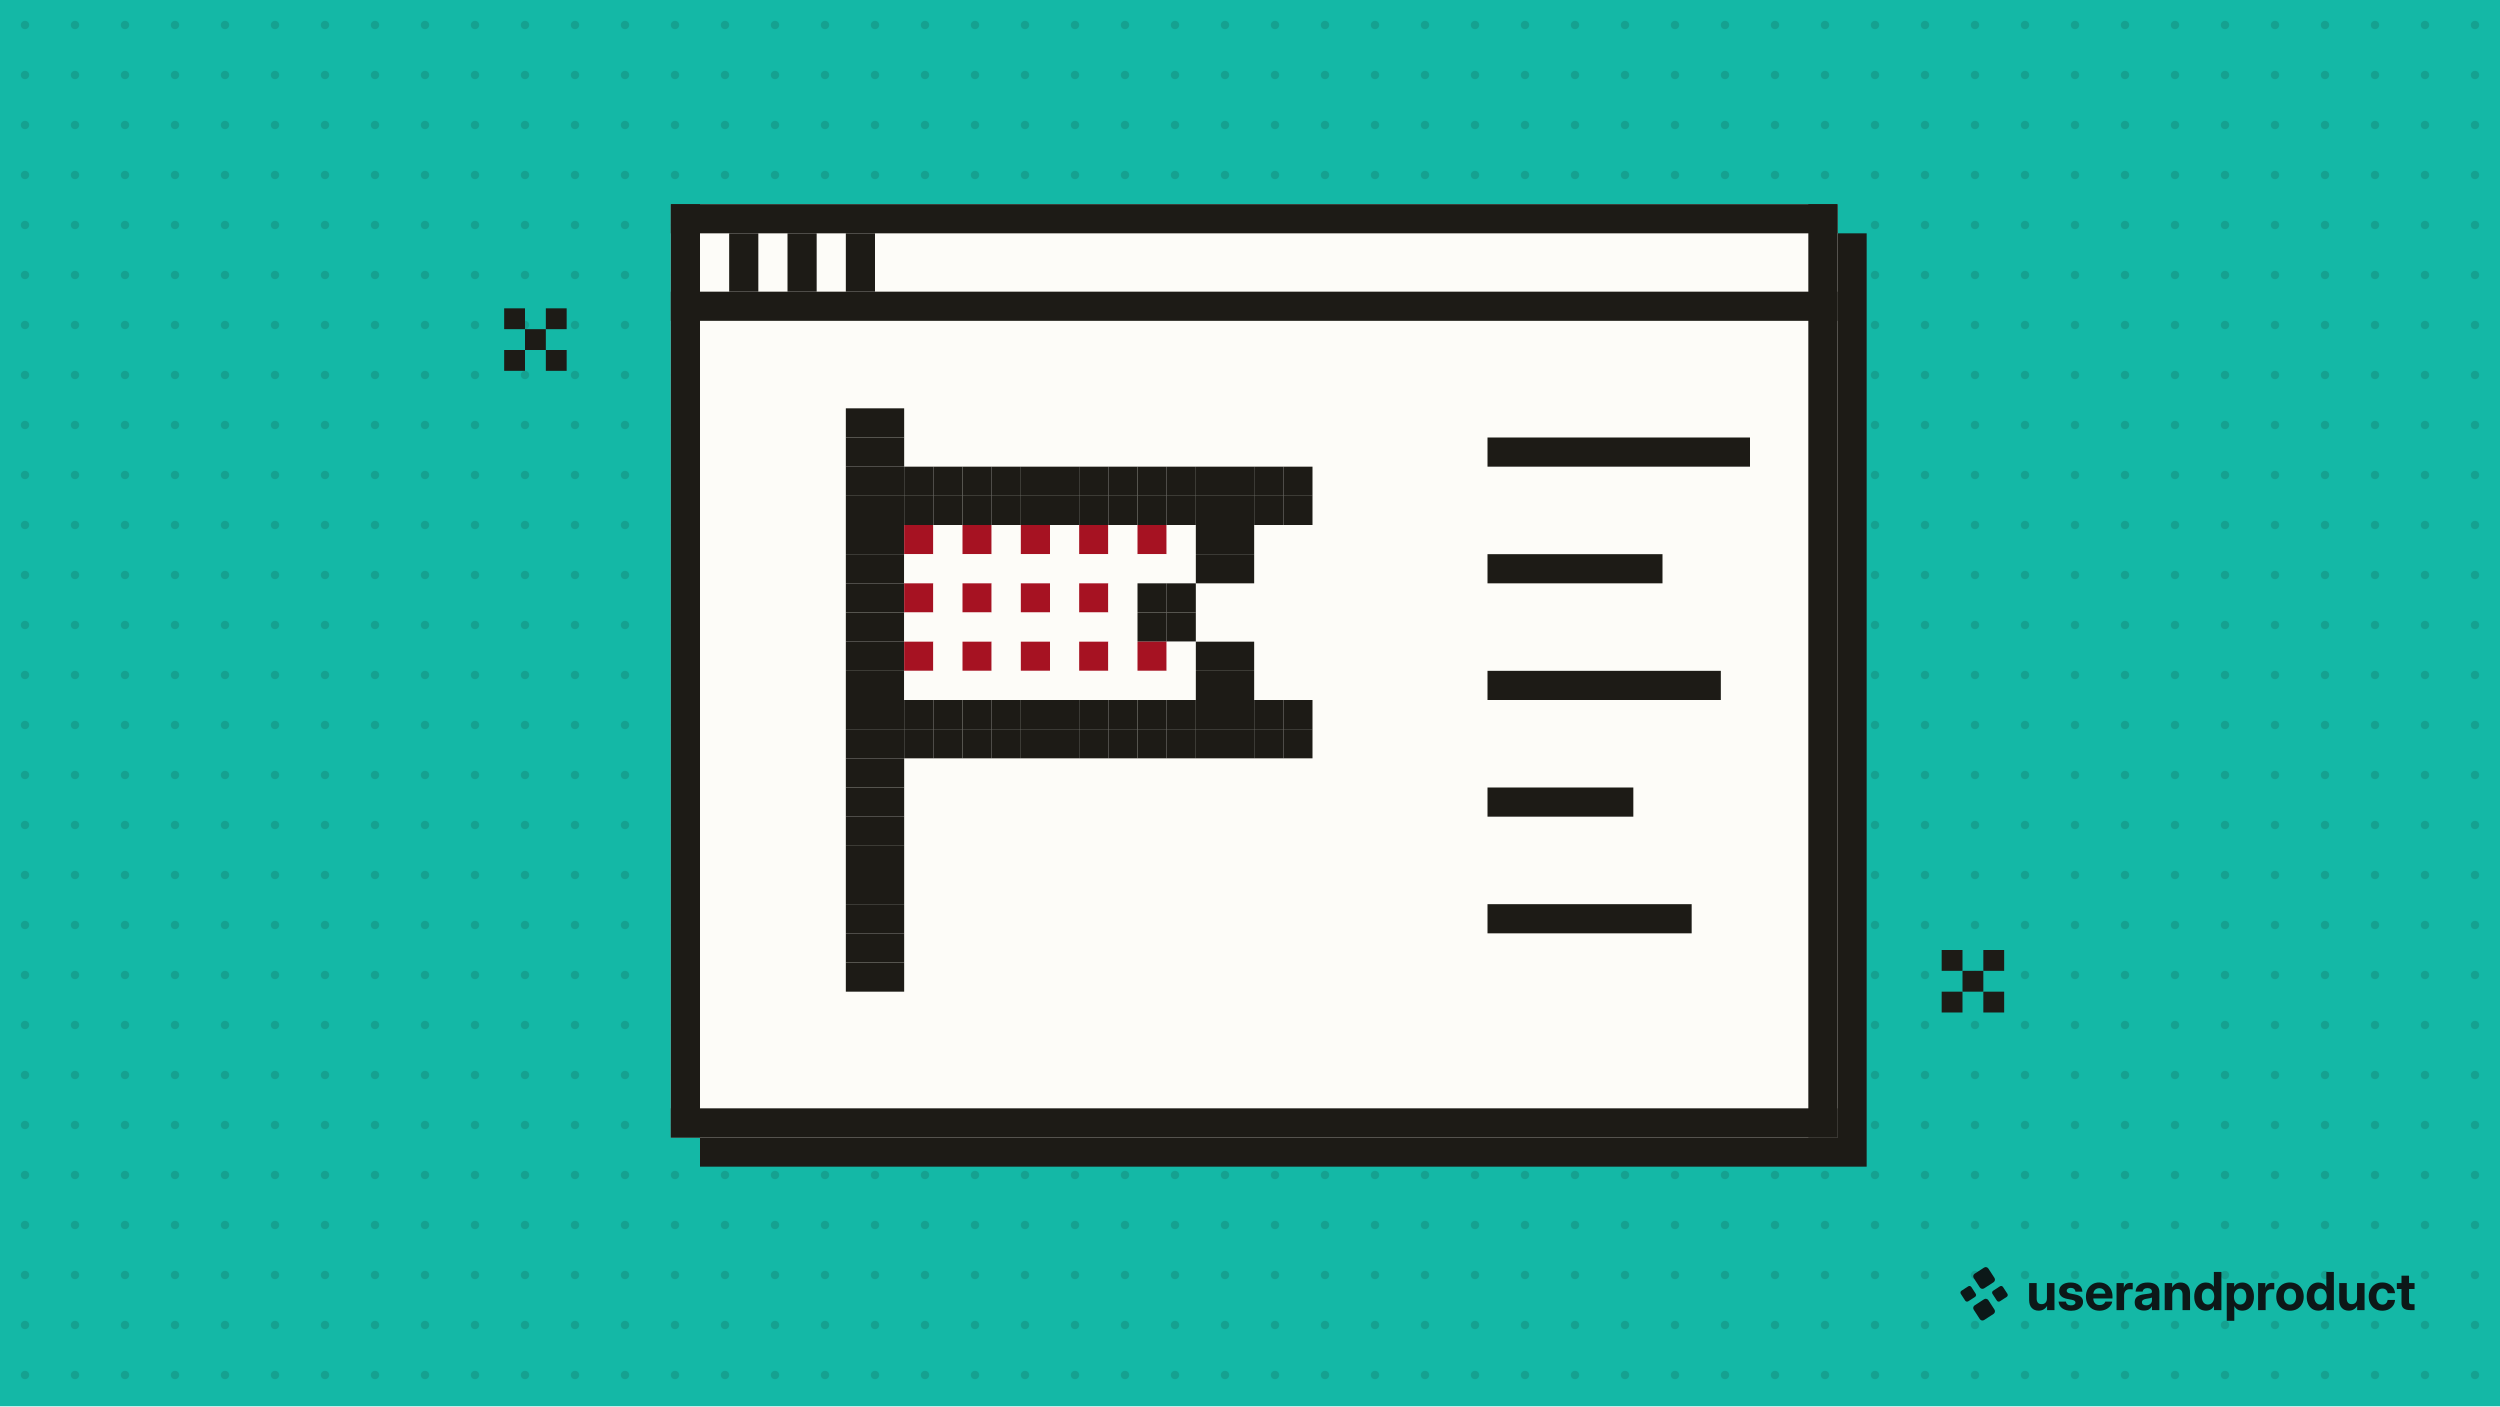
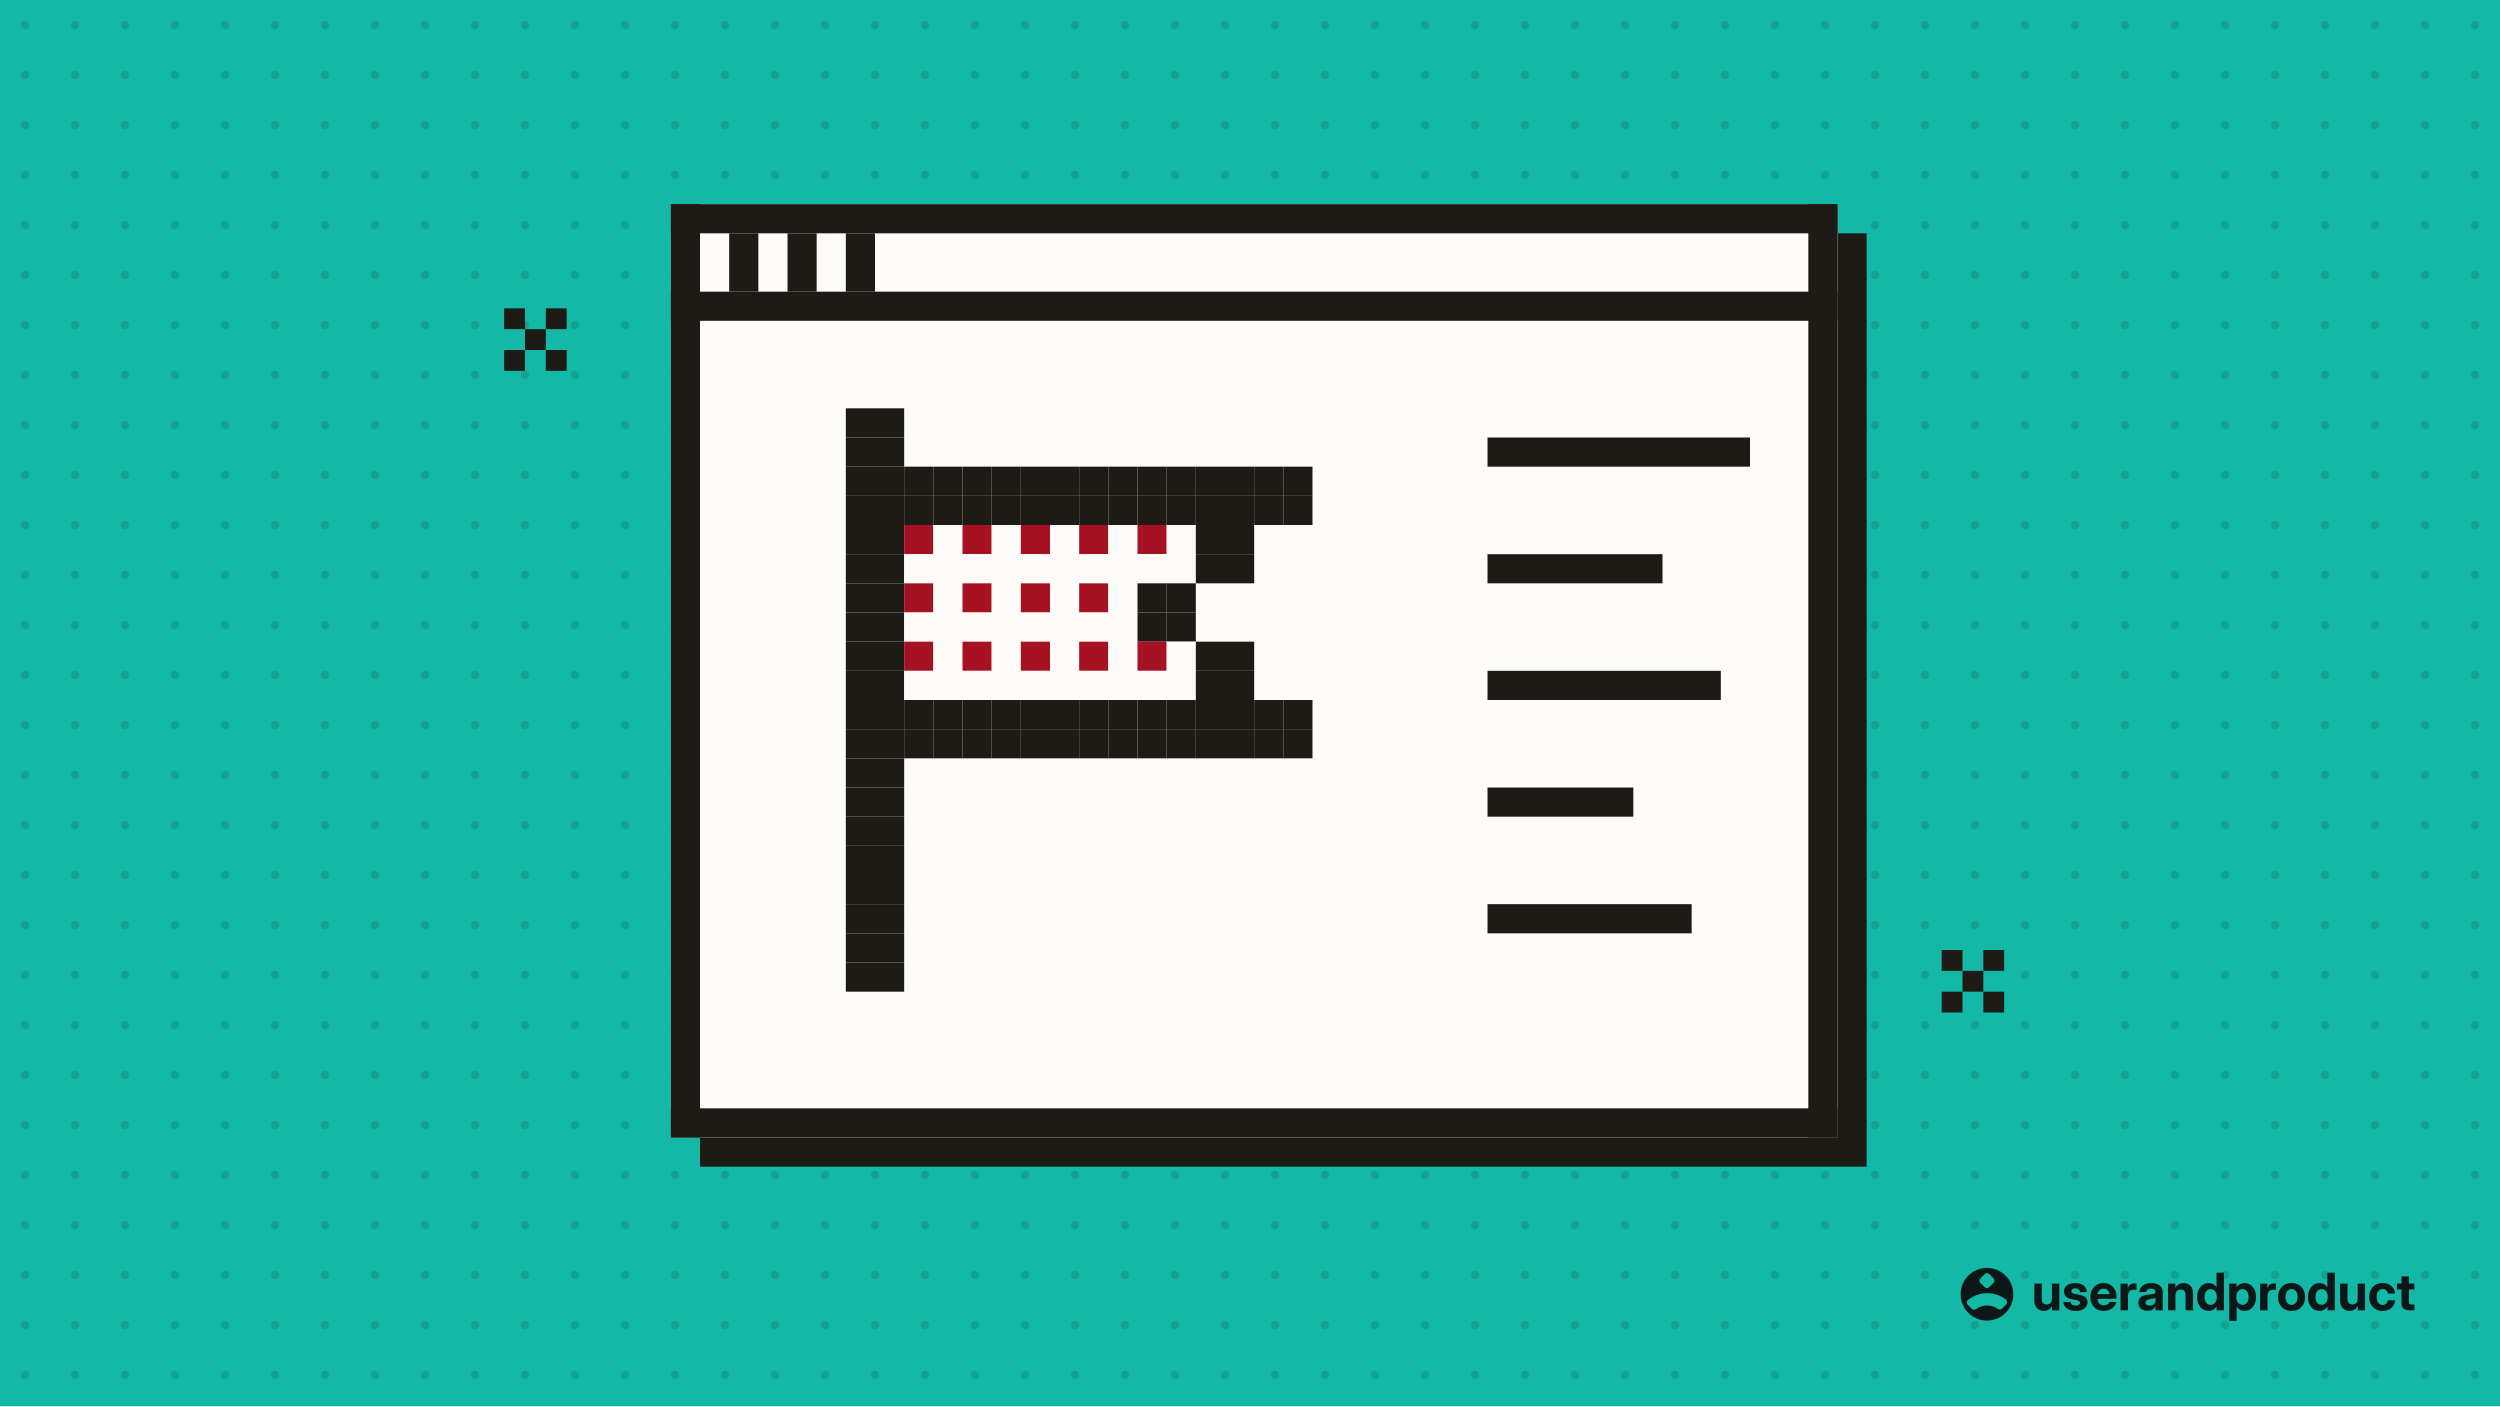
<svg xmlns="http://www.w3.org/2000/svg" viewBox="0 0 1200 675" width="1200" height="675">
  <defs>
    <pattern id="dg" width="24" height="24" patternUnits="userSpaceOnUse">
      <circle cx="12.0" cy="12.0" r="2" fill="#1D1B16" fill-opacity="0.15" />
    </pattern>
  </defs>
  <rect width="1200" height="675" fill="#14B8A6" />
  <rect width="1200" height="675" fill="url(#dg)" />
  <rect x="336" y="112" width="560" height="448" fill="#1D1B16" />
  <rect x="322" y="98" width="560" height="448" fill="#FDFCF8" />
  <rect x="322" y="98" width="560" height="14" fill="#1D1B16" />
  <rect x="322" y="532" width="560" height="14" fill="#1D1B16" />
  <rect x="322" y="140" width="560" height="14" fill="#1D1B16" />
  <rect x="322" y="98" width="14" height="448" fill="#1D1B16" />
  <rect x="868" y="98" width="14" height="448" fill="#1D1B16" />
  <rect x="350" y="112" width="14" height="28" fill="#1D1B16" />
  <rect x="378" y="112" width="14" height="28" fill="#1D1B16" />
  <rect x="406" y="112" width="14" height="28" fill="#1D1B16" />
  <rect x="714" y="210" width="126" height="14" fill="#1D1B16" />
  <rect x="714" y="266" width="84" height="14" fill="#1D1B16" />
  <rect x="714" y="322" width="112" height="14" fill="#1D1B16" />
  <rect x="714" y="378" width="70" height="14" fill="#1D1B16" />
  <rect x="714" y="434" width="98" height="14" fill="#1D1B16" />
  <rect x="406" y="196" width="14" height="14" fill="#1D1B16" />
  <rect x="420" y="196" width="14" height="14" fill="#1D1B16" />
  <rect x="406" y="210" width="14" height="14" fill="#1D1B16" />
  <rect x="420" y="210" width="14" height="14" fill="#1D1B16" />
  <rect x="406" y="224" width="14" height="14" fill="#1D1B16" />
  <rect x="420" y="224" width="14" height="14" fill="#1D1B16" />
  <rect x="434" y="224" width="14" height="14" fill="#1D1B16" />
  <rect x="448" y="224" width="14" height="14" fill="#1D1B16" />
  <rect x="462" y="224" width="14" height="14" fill="#1D1B16" />
  <rect x="476" y="224" width="14" height="14" fill="#1D1B16" />
  <rect x="490" y="224" width="14" height="14" fill="#1D1B16" />
  <rect x="504" y="224" width="14" height="14" fill="#1D1B16" />
  <rect x="518" y="224" width="14" height="14" fill="#1D1B16" />
  <rect x="532" y="224" width="14" height="14" fill="#1D1B16" />
  <rect x="546" y="224" width="14" height="14" fill="#1D1B16" />
  <rect x="560" y="224" width="14" height="14" fill="#1D1B16" />
  <rect x="574" y="224" width="14" height="14" fill="#1D1B16" />
  <rect x="588" y="224" width="14" height="14" fill="#1D1B16" />
  <rect x="602" y="224" width="14" height="14" fill="#1D1B16" />
  <rect x="616" y="224" width="14" height="14" fill="#1D1B16" />
  <rect x="406" y="238" width="14" height="14" fill="#1D1B16" />
  <rect x="420" y="238" width="14" height="14" fill="#1D1B16" />
  <rect x="434" y="238" width="14" height="14" fill="#1D1B16" />
  <rect x="448" y="238" width="14" height="14" fill="#1D1B16" />
  <rect x="462" y="238" width="14" height="14" fill="#1D1B16" />
  <rect x="476" y="238" width="14" height="14" fill="#1D1B16" />
  <rect x="490" y="238" width="14" height="14" fill="#1D1B16" />
  <rect x="504" y="238" width="14" height="14" fill="#1D1B16" />
  <rect x="518" y="238" width="14" height="14" fill="#1D1B16" />
  <rect x="532" y="238" width="14" height="14" fill="#1D1B16" />
  <rect x="546" y="238" width="14" height="14" fill="#1D1B16" />
  <rect x="560" y="238" width="14" height="14" fill="#1D1B16" />
  <rect x="574" y="238" width="14" height="14" fill="#1D1B16" />
  <rect x="588" y="238" width="14" height="14" fill="#1D1B16" />
  <rect x="602" y="238" width="14" height="14" fill="#1D1B16" />
  <rect x="616" y="238" width="14" height="14" fill="#1D1B16" />
  <rect x="406" y="252" width="14" height="14" fill="#1D1B16" />
  <rect x="420" y="252" width="14" height="14" fill="#1D1B16" />
  <rect x="434" y="252" width="14" height="14" fill="#A61222" />
  <rect x="448" y="252" width="14" height="14" fill="#FDFCF8" />
  <rect x="462" y="252" width="14" height="14" fill="#A61222" />
  <rect x="476" y="252" width="14" height="14" fill="#FDFCF8" />
  <rect x="490" y="252" width="14" height="14" fill="#A61222" />
  <rect x="504" y="252" width="14" height="14" fill="#FDFCF8" />
  <rect x="518" y="252" width="14" height="14" fill="#A61222" />
  <rect x="532" y="252" width="14" height="14" fill="#FDFCF8" />
  <rect x="546" y="252" width="14" height="14" fill="#A61222" />
  <rect x="560" y="252" width="14" height="14" fill="#FDFCF8" />
  <rect x="574" y="252" width="14" height="14" fill="#1D1B16" />
  <rect x="588" y="252" width="14" height="14" fill="#1D1B16" />
  <rect x="406" y="266" width="14" height="14" fill="#1D1B16" />
  <rect x="420" y="266" width="14" height="14" fill="#1D1B16" />
  <rect x="434" y="266" width="14" height="14" fill="#FDFCF8" />
  <rect x="448" y="266" width="14" height="14" fill="#FDFCF8" />
  <rect x="462" y="266" width="14" height="14" fill="#FDFCF8" />
  <rect x="476" y="266" width="14" height="14" fill="#FDFCF8" />
  <rect x="490" y="266" width="14" height="14" fill="#FDFCF8" />
  <rect x="504" y="266" width="14" height="14" fill="#FDFCF8" />
  <rect x="518" y="266" width="14" height="14" fill="#FDFCF8" />
  <rect x="532" y="266" width="14" height="14" fill="#FDFCF8" />
  <rect x="546" y="266" width="14" height="14" fill="#FDFCF8" />
  <rect x="560" y="266" width="14" height="14" fill="#FDFCF8" />
  <rect x="574" y="266" width="14" height="14" fill="#1D1B16" />
  <rect x="588" y="266" width="14" height="14" fill="#1D1B16" />
  <rect x="406" y="280" width="14" height="14" fill="#1D1B16" />
  <rect x="420" y="280" width="14" height="14" fill="#1D1B16" />
  <rect x="434" y="280" width="14" height="14" fill="#A61222" />
  <rect x="448" y="280" width="14" height="14" fill="#FDFCF8" />
  <rect x="462" y="280" width="14" height="14" fill="#A61222" />
  <rect x="476" y="280" width="14" height="14" fill="#FDFCF8" />
  <rect x="490" y="280" width="14" height="14" fill="#A61222" />
  <rect x="504" y="280" width="14" height="14" fill="#FDFCF8" />
  <rect x="518" y="280" width="14" height="14" fill="#A61222" />
  <rect x="532" y="280" width="14" height="14" fill="#FDFCF8" />
  <rect x="546" y="280" width="14" height="14" fill="#1D1B16" />
  <rect x="560" y="280" width="14" height="14" fill="#1D1B16" />
  <rect x="406" y="294" width="14" height="14" fill="#1D1B16" />
  <rect x="420" y="294" width="14" height="14" fill="#1D1B16" />
  <rect x="434" y="294" width="14" height="14" fill="#FDFCF8" />
  <rect x="448" y="294" width="14" height="14" fill="#FDFCF8" />
  <rect x="462" y="294" width="14" height="14" fill="#FDFCF8" />
  <rect x="476" y="294" width="14" height="14" fill="#FDFCF8" />
  <rect x="490" y="294" width="14" height="14" fill="#FDFCF8" />
  <rect x="504" y="294" width="14" height="14" fill="#FDFCF8" />
  <rect x="518" y="294" width="14" height="14" fill="#FDFCF8" />
  <rect x="532" y="294" width="14" height="14" fill="#FDFCF8" />
  <rect x="546" y="294" width="14" height="14" fill="#1D1B16" />
  <rect x="560" y="294" width="14" height="14" fill="#1D1B16" />
  <rect x="406" y="308" width="14" height="14" fill="#1D1B16" />
  <rect x="420" y="308" width="14" height="14" fill="#1D1B16" />
  <rect x="434" y="308" width="14" height="14" fill="#A61222" />
  <rect x="448" y="308" width="14" height="14" fill="#FDFCF8" />
  <rect x="462" y="308" width="14" height="14" fill="#A61222" />
  <rect x="476" y="308" width="14" height="14" fill="#FDFCF8" />
  <rect x="490" y="308" width="14" height="14" fill="#A61222" />
  <rect x="504" y="308" width="14" height="14" fill="#FDFCF8" />
  <rect x="518" y="308" width="14" height="14" fill="#A61222" />
  <rect x="532" y="308" width="14" height="14" fill="#FDFCF8" />
  <rect x="546" y="308" width="14" height="14" fill="#A61222" />
  <rect x="560" y="308" width="14" height="14" fill="#FDFCF8" />
  <rect x="574" y="308" width="14" height="14" fill="#1D1B16" />
  <rect x="588" y="308" width="14" height="14" fill="#1D1B16" />
  <rect x="406" y="322" width="14" height="14" fill="#1D1B16" />
  <rect x="420" y="322" width="14" height="14" fill="#1D1B16" />
  <rect x="434" y="322" width="14" height="14" fill="#FDFCF8" />
  <rect x="448" y="322" width="14" height="14" fill="#FDFCF8" />
  <rect x="462" y="322" width="14" height="14" fill="#FDFCF8" />
  <rect x="476" y="322" width="14" height="14" fill="#FDFCF8" />
  <rect x="490" y="322" width="14" height="14" fill="#FDFCF8" />
  <rect x="504" y="322" width="14" height="14" fill="#FDFCF8" />
  <rect x="518" y="322" width="14" height="14" fill="#FDFCF8" />
  <rect x="532" y="322" width="14" height="14" fill="#FDFCF8" />
  <rect x="546" y="322" width="14" height="14" fill="#FDFCF8" />
  <rect x="560" y="322" width="14" height="14" fill="#FDFCF8" />
  <rect x="574" y="322" width="14" height="14" fill="#1D1B16" />
  <rect x="588" y="322" width="14" height="14" fill="#1D1B16" />
  <rect x="406" y="336" width="14" height="14" fill="#1D1B16" />
  <rect x="420" y="336" width="14" height="14" fill="#1D1B16" />
  <rect x="434" y="336" width="14" height="14" fill="#1D1B16" />
  <rect x="448" y="336" width="14" height="14" fill="#1D1B16" />
  <rect x="462" y="336" width="14" height="14" fill="#1D1B16" />
  <rect x="476" y="336" width="14" height="14" fill="#1D1B16" />
  <rect x="490" y="336" width="14" height="14" fill="#1D1B16" />
  <rect x="504" y="336" width="14" height="14" fill="#1D1B16" />
  <rect x="518" y="336" width="14" height="14" fill="#1D1B16" />
  <rect x="532" y="336" width="14" height="14" fill="#1D1B16" />
  <rect x="546" y="336" width="14" height="14" fill="#1D1B16" />
  <rect x="560" y="336" width="14" height="14" fill="#1D1B16" />
  <rect x="574" y="336" width="14" height="14" fill="#1D1B16" />
  <rect x="588" y="336" width="14" height="14" fill="#1D1B16" />
  <rect x="602" y="336" width="14" height="14" fill="#1D1B16" />
  <rect x="616" y="336" width="14" height="14" fill="#1D1B16" />
  <rect x="406" y="350" width="14" height="14" fill="#1D1B16" />
  <rect x="420" y="350" width="14" height="14" fill="#1D1B16" />
  <rect x="434" y="350" width="14" height="14" fill="#1D1B16" />
  <rect x="448" y="350" width="14" height="14" fill="#1D1B16" />
  <rect x="462" y="350" width="14" height="14" fill="#1D1B16" />
  <rect x="476" y="350" width="14" height="14" fill="#1D1B16" />
  <rect x="490" y="350" width="14" height="14" fill="#1D1B16" />
  <rect x="504" y="350" width="14" height="14" fill="#1D1B16" />
  <rect x="518" y="350" width="14" height="14" fill="#1D1B16" />
  <rect x="532" y="350" width="14" height="14" fill="#1D1B16" />
  <rect x="546" y="350" width="14" height="14" fill="#1D1B16" />
  <rect x="560" y="350" width="14" height="14" fill="#1D1B16" />
  <rect x="574" y="350" width="14" height="14" fill="#1D1B16" />
  <rect x="588" y="350" width="14" height="14" fill="#1D1B16" />
  <rect x="602" y="350" width="14" height="14" fill="#1D1B16" />
  <rect x="616" y="350" width="14" height="14" fill="#1D1B16" />
  <rect x="406" y="364" width="14" height="14" fill="#1D1B16" />
  <rect x="420" y="364" width="14" height="14" fill="#1D1B16" />
  <rect x="406" y="378" width="14" height="14" fill="#1D1B16" />
  <rect x="420" y="378" width="14" height="14" fill="#1D1B16" />
  <rect x="406" y="392" width="14" height="14" fill="#1D1B16" />
  <rect x="420" y="392" width="14" height="14" fill="#1D1B16" />
  <rect x="406" y="406" width="14" height="14" fill="#1D1B16" />
  <rect x="420" y="406" width="14" height="14" fill="#1D1B16" />
  <rect x="406" y="420" width="14" height="14" fill="#1D1B16" />
  <rect x="420" y="420" width="14" height="14" fill="#1D1B16" />
  <rect x="406" y="434" width="14" height="14" fill="#1D1B16" />
  <rect x="420" y="434" width="14" height="14" fill="#1D1B16" />
  <rect x="406" y="448" width="14" height="14" fill="#1D1B16" />
  <rect x="420" y="448" width="14" height="14" fill="#1D1B16" />
  <rect x="406" y="462" width="14" height="14" fill="#1D1B16" />
  <rect x="420" y="462" width="14" height="14" fill="#1D1B16" />
  <rect x="252" y="158" width="10" height="10" fill="#1D1B16" />
  <rect x="242" y="148" width="10" height="10" fill="#1D1B16" />
  <rect x="262" y="148" width="10" height="10" fill="#1D1B16" />
  <rect x="242" y="168" width="10" height="10" fill="#1D1B16" />
  <rect x="262" y="168" width="10" height="10" fill="#1D1B16" />
  <rect x="942" y="466" width="10" height="10" fill="#1D1B16" />
  <rect x="932" y="456" width="10" height="10" fill="#1D1B16" />
  <rect x="952" y="456" width="10" height="10" fill="#1D1B16" />
  <rect x="932" y="476" width="10" height="10" fill="#1D1B16" />
  <rect x="952" y="476" width="10" height="10" fill="#1D1B16" />
-   <svg x="940.0" y="607.2" width="220.0" height="27.8" viewBox="-4 -86.01 874 110.42" opacity="0.92">
-     <path fill="#0B0B0C" d="M53.28 -79.27 64.89 -61.41C66.69 -58.63 65.9 -54.92 63.12 -53.11L45.25 -41.5C42.48 -39.7 38.77 -40.5 36.97 -43.26L25.35 -61.14C23.55 -63.92 24.34 -67.63 27.12 -69.43L44.99 -81.03C47.77 -82.85 51.47 -82.05 53.28 -79.27ZM36.97 17.11 25.35 -0.75C23.55 -3.53 24.34 -7.24 27.12 -9.05L44.99 -20.65C47.77 -22.46 51.47 -21.66 53.28 -18.89L64.89 -1.02C66.69 1.76 65.9 5.47 63.12 7.27L45.25 18.88C42.48 20.69 38.77 19.89 36.97 17.11ZM88.28 -25.21 75.41 -16.85C73.41 -15.55 70.74 -16.11 69.44 -18.12L61.08 -30.99C59.79 -32.98 60.35 -35.66 62.36 -36.95L75.23 -45.31C77.22 -46.6 79.89 -46.04 81.19 -44.04L89.55 -31.17C90.84 -29.18 90.28 -26.5 88.28 -25.21ZM1.97 -36.95 14.84 -45.31C16.83 -46.6 19.51 -46.04 20.8 -44.04L29.16 -31.17C30.45 -29.18 29.89 -26.5 27.89 -25.21L15.02 -16.85C13.02 -15.55 10.36 -16.11 9.05 -18.12L0.7 -30.99C-0.6 -32.98 -0.04 -35.66 1.97 -36.95Z" />
-     <path fill="#0B0B0C" d="M468.15 1.07Q461.41 1.07 456.38 -2.29Q451.35 -5.66 448.59 -11.72Q445.83 -17.77 445.83 -25.83Q445.83 -33.74 448.64 -39.79Q451.45 -45.85 456.45 -49.24Q461.46 -52.64 468.05 -52.64Q473.03 -52.64 476.89 -50.61Q480.74 -48.58 483.23 -44.43H483.28V-72.75H497.64V0H483.48V-7.91H483.43Q481.18 -3.42 477.2 -1.17Q473.22 1.07 468.15 1.07ZM682.6 1.07Q675.86 1.07 670.83 -2.29Q665.8 -5.66 663.04 -11.72Q660.29 -17.77 660.29 -25.83Q660.29 -33.74 663.09 -39.79Q665.9 -45.85 670.91 -49.24Q675.91 -52.64 682.5 -52.64Q687.48 -52.64 691.34 -50.61Q695.2 -48.58 697.69 -44.43H697.74V-72.75H712.09V0H697.93V-7.91H697.88Q695.64 -3.42 691.66 -1.17Q687.68 1.07 682.6 1.07ZM507.84 20.41V-51.56H522.05V-44.58H522.2Q524.59 -48.58 528.52 -50.61Q532.45 -52.64 537.48 -52.64Q544.07 -52.64 549.08 -49.24Q554.08 -45.85 556.89 -39.79Q559.7 -33.74 559.7 -25.83Q559.7 -17.77 556.92 -11.72Q554.13 -5.66 549.13 -2.29Q544.12 1.07 537.38 1.07Q526.89 1.07 522.39 -7.71H522.25V20.41H507.84ZM628.4 1.17Q620.59 1.17 614.7 -2.2Q608.82 -5.57 605.52 -11.6Q602.23 -17.63 602.23 -25.73Q602.23 -33.84 605.52 -39.89Q608.82 -45.95 614.7 -49.34Q620.59 -52.73 628.4 -52.73Q636.26 -52.73 642.15 -49.34Q648.03 -45.95 651.33 -39.89Q654.62 -33.84 654.62 -25.73Q654.62 -17.68 651.33 -11.62Q648.03 -5.57 642.15 -2.2Q636.26 1.17 628.4 1.17ZM350.03 0.88Q342.32 0.88 337.31 -2.98Q332.31 -6.84 332.31 -14.55Q332.31 -20.36 335.09 -23.66Q337.87 -26.95 342.46 -28.47Q347.05 -29.98 352.42 -30.47Q359.5 -31.2 362.34 -31.93Q365.17 -32.67 365.17 -35.16V-35.5Q365.17 -38.33 362.92 -40.14Q360.68 -41.94 356.72 -41.94Q352.72 -41.94 350.23 -40.09Q347.74 -38.23 347.49 -35.25H333.97Q334.45 -43.21 340.51 -47.92Q346.56 -52.64 357.16 -52.64Q367.76 -52.64 373.57 -47.92Q379.38 -43.21 379.38 -34.96V0H365.31V-7.28H365.12Q363.07 -3.52 359.5 -1.32Q355.94 0.88 350.03 0.88ZM265.07 1.17Q257.26 1.17 251.47 -2.29Q245.69 -5.76 242.49 -11.84Q239.29 -17.92 239.29 -25.73Q239.29 -33.59 242.54 -39.7Q245.78 -45.8 251.5 -49.27Q257.21 -52.73 264.58 -52.73Q272.2 -52.73 277.89 -49.34Q283.58 -45.95 286.77 -39.92Q289.97 -33.89 289.97 -26.03V-22.17H253.3Q253.5 -16.46 256.67 -13.04Q259.85 -9.62 265.51 -9.62Q269.71 -9.62 272.52 -11.43Q275.32 -13.23 276.3 -16.21H289.44Q288.51 -11.08 285.09 -7.18Q281.67 -3.27 276.5 -1.05Q271.32 1.17 265.07 1.17ZM403.94 -28.66V0H389.53V-51.56H403.69V-43.46Q406.33 -47.85 410.29 -50.24Q414.24 -52.64 419.81 -52.64Q428.01 -52.64 432.94 -47.34Q437.87 -42.04 437.87 -32.28V0H423.52V-29.64Q423.52 -34.81 421.03 -37.52Q418.54 -40.23 414.04 -40.23Q409.6 -40.23 406.77 -37.45Q403.94 -34.67 403.94 -28.66ZM149.1 1.07Q140.85 1.07 135.92 -4.22Q130.99 -9.52 130.99 -19.29V-51.56H145.39V-21.92Q145.39 -16.75 147.86 -14.04Q150.32 -11.33 154.87 -11.33Q159.31 -11.33 162.14 -14.11Q164.97 -16.89 164.97 -22.9V-51.56H179.33V0H165.22V-8.11Q162.58 -3.71 158.62 -1.32Q154.67 1.07 149.1 1.07ZM740.41 1.07Q732.16 1.07 727.23 -4.22Q722.3 -9.52 722.3 -19.29V-51.56H736.7V-21.92Q736.7 -16.75 739.17 -14.04Q741.63 -11.33 746.17 -11.33Q750.62 -11.33 753.45 -14.11Q756.28 -16.89 756.28 -22.9V-51.56H770.64V0H756.53V-8.11Q753.89 -3.71 749.93 -1.32Q745.98 1.07 740.41 1.07ZM210.97 1.27Q200.91 1.27 194.34 -3.32Q187.78 -7.91 187.09 -16.21H201.25Q201.64 -12.84 204.08 -10.94Q206.53 -9.03 210.72 -9.03Q214.73 -9.03 217.02 -10.55Q219.32 -12.06 219.32 -14.45Q219.32 -16.5 217.54 -17.75Q215.75 -18.99 212.63 -19.63L203.6 -21.39Q188.26 -24.32 188.26 -36.43Q188.26 -43.75 194.17 -48.19Q200.08 -52.64 210.14 -52.64Q220.15 -52.64 226.25 -47.95Q232.36 -43.26 232.55 -35.21H219.22Q219.17 -38.28 216.75 -40.36Q214.34 -42.43 210.53 -42.43Q206.82 -42.43 204.72 -40.84Q202.62 -39.26 202.62 -36.96Q202.62 -34.96 204.25 -33.69Q205.89 -32.42 208.87 -31.79L218.63 -29.88Q226.45 -28.37 230.13 -24.93Q233.82 -21.48 233.82 -15.77Q233.82 -10.64 230.91 -6.81Q228.01 -2.98 222.86 -0.85Q217.71 1.27 210.97 1.27ZM804.47 1.17Q796.71 1.17 790.9 -2.22Q785.09 -5.62 781.84 -11.69Q778.6 -17.77 778.6 -25.73Q778.6 -33.74 781.84 -39.82Q785.09 -45.9 790.9 -49.32Q796.71 -52.73 804.47 -52.73Q811.26 -52.73 816.56 -50.12Q821.86 -47.51 825.06 -42.9Q828.25 -38.28 828.69 -32.28H814.78Q814.19 -36.23 811.58 -38.67Q808.97 -41.11 804.67 -41.11Q799.25 -41.11 796.17 -36.96Q793.1 -32.81 793.1 -25.73Q793.1 -18.7 796.17 -14.58Q799.25 -10.45 804.67 -10.45Q809.02 -10.45 811.51 -12.89Q814 -15.33 814.68 -19.38H828.69Q828.4 -13.43 825.23 -8.79Q822.05 -4.15 816.71 -1.49Q811.36 1.17 804.47 1.17ZM866 -51.56V-40.28H855.45V-15.92Q855.45 -13.28 856.5 -12.28Q857.55 -11.28 860.48 -11.28H866V0H857.6Q849.1 0 845.08 -3.32Q841.05 -6.64 841.05 -13.67V-40.28H832.16V-51.56H841.05V-65.62H855.45V-51.56H866ZM297.69 0V-51.56H311.55V-42.77H311.7Q313.12 -47.41 316.14 -49.66Q319.17 -51.9 324.3 -51.9Q325.57 -51.9 326.62 -51.86Q327.67 -51.81 328.55 -51.81V-39.55Q327.77 -39.6 325.96 -39.7Q324.15 -39.79 322.35 -39.79Q317.9 -39.79 315 -36.77Q312.09 -33.74 312.09 -27.93V0H297.69ZM567.61 0V-51.56H581.48V-42.77H581.62Q583.04 -47.41 586.07 -49.66Q589.09 -51.9 594.22 -51.9Q595.49 -51.9 596.54 -51.86Q597.59 -51.81 598.47 -51.81V-39.55Q597.69 -39.6 595.88 -39.7Q594.07 -39.79 592.27 -39.79Q587.82 -39.79 584.92 -36.77Q582.01 -33.74 582.01 -27.93V0H567.61ZM533.67 -10.64Q538.9 -10.64 542.05 -14.62Q545.2 -18.6 545.2 -25.83Q545.2 -33.06 542.05 -37.04Q538.9 -41.02 533.67 -41.02Q528.2 -41.02 524.88 -36.87Q521.56 -32.71 521.56 -25.83Q521.56 -18.9 524.88 -14.77Q528.2 -10.64 533.67 -10.64ZM471.86 -10.64Q477.33 -10.64 480.65 -14.77Q483.97 -18.9 483.97 -25.83Q483.97 -32.71 480.65 -36.87Q477.33 -41.02 471.86 -41.02Q466.63 -41.02 463.48 -37.04Q460.33 -33.06 460.33 -25.83Q460.33 -18.6 463.48 -14.62Q466.63 -10.64 471.86 -10.64ZM686.31 -10.64Q691.78 -10.64 695.1 -14.77Q698.42 -18.9 698.42 -25.83Q698.42 -32.71 695.1 -36.87Q691.78 -41.02 686.31 -41.02Q681.09 -41.02 677.94 -37.04Q674.79 -33.06 674.79 -25.83Q674.79 -18.6 677.94 -14.62Q681.09 -10.64 686.31 -10.64ZM628.4 -10.5Q633.67 -10.5 636.9 -14.53Q640.12 -18.55 640.12 -25.73Q640.12 -32.96 636.9 -37.01Q633.67 -41.06 628.4 -41.06Q623.18 -41.06 619.95 -37.01Q616.73 -32.96 616.73 -25.73Q616.73 -18.55 619.95 -14.53Q623.18 -10.5 628.4 -10.5ZM354.03 -9.13Q359.21 -9.13 362.24 -11.89Q365.27 -14.65 365.27 -18.85V-24.02Q364.04 -23.34 361.21 -22.78Q358.38 -22.22 354.91 -21.68Q351.2 -21.09 348.64 -19.56Q346.08 -18.02 346.08 -14.94Q346.08 -12.21 348.25 -10.67Q350.42 -9.13 354.03 -9.13ZM253.4 -31.35H276.4Q275.86 -36.18 272.81 -38.99Q269.76 -41.8 264.87 -41.8Q260.04 -41.8 257.01 -38.99Q253.99 -36.18 253.4 -31.35Z" />
+   <svg x="940.0" y="607.6" width="220.0" height="27.4" viewBox="-4 -86 885.6 110.4">
+     <g transform="translate(-5.1 -87.1) scale(0.0584)">
+       <path fill="#14B8A6" d="M1595.8,1298.3c46.5-46.8,41.8-123.9-10.2-164.4-142.3-110.7-308-177.5-479-200.5h-.1c-267.4-36-547.8,35-772.4,212.3-51.6,40.8-55.8,117.6-9.3,164.1l130.3,130.3c38.5,38.5,99.6,43.6,143.5,11.2,214.8-158.6,507.6-161,720.2-6,43.8,31.9,104.4,26.8,142.6-11.7l134.5-135.4Z" />
+       <path fill="#14B8A6" d="M1176.4,429.5l-138.2-138.2c-41.9-41.9-109.9-41.9-151.9,0l-142.2,142.2c-41.9,41.9-41.9,109.9,0,151.9l138.2,138.2c41.9,41.9,109.9,41.9,151.8,0l142.3-142.2c42-41.9,42-109.9,0-151.9Z" />
+     </g>
+     <g opacity="0.92">
+       <g transform="translate(-5.1 -87.1) scale(0.0584)">
+         <path fill="#0B0B0C" fill-rule="evenodd" d="M960 88a872 872 0 0 1 872 872a872 872 0 0 1-872 872a872 872 0 0 1-872-872a872 872 0 0 1 872-872ZM1595.8,1298.3c46.5-46.8,41.8-123.9-10.2-164.4-142.3-110.7-308-177.5-479-200.5h-.1c-267.4-36-547.8,35-772.4,212.3-51.6,40.8-55.8,117.6-9.3,164.1l130.3,130.3c38.5,38.5,99.6,43.6,143.5,11.2,214.8-158.6,507.6-161,720.2-6,43.8,31.9,104.4,26.8,142.6-11.7l134.5-135.4ZM1176.4,429.5l-138.2-138.2c-41.9-41.9-109.9-41.9-151.9,0l-142.2,142.2c-41.9,41.9-41.9,109.9,0,151.9l138.2,138.2c41.9,41.9,109.9,41.9,151.8,0l142.3-142.2c42-41.9,42-109.9,0-151.9Z" />
+       </g>
+       <path fill="#0B0B0C" transform="translate(142.6 0)" d="m337.2 1.1q-6.8 0-11.8-3.4q-5-3.4-7.8-9.5q-2.8-6-2.8-14q0-7.9 2.8-14q2.9-6 7.9-9.4q5-3.4 11.6-3.4q4.9 0 8.8 2q3.9 2 6.3 6.2l0.1 0l0-28.4l14.4 0l0 72.8l-14.2 0l0-7.9l-0.1 0q-2.2 4.5-6.2 6.7q-4 2.3-9 2.3zm214.4 0q-6.7 0-11.8-3.4q-5-3.4-7.8-9.5q-2.7-6-2.7-14q0-7.9 2.8-14q2.8-6 7.8-9.4q5-3.4 11.6-3.4q5 0 8.9 2q3.8 2 6.3 6.2l0 0l0-28.4l14.4 0l0 72.8l-14.2 0l0-7.9l0 0q-2.3 4.5-6.3 6.7q-3.9 2.3-9 2.3zm-174.7 19.3l0-72l14.2 0l0 7l0.1 0q2.4-4 6.4-6q3.9-2 8.9-2q6.6 0 11.6 3.4q5 3.4 7.8 9.4q2.8 6.1 2.8 14q0 8-2.8 14q-2.8 6.1-7.8 9.5q-5 3.4-11.7 3.4q-10.5 0-15-8.8l-0.1 0l0 28.1zm120.5-19.2q-7.8 0-13.7-3.4q-5.9-3.4-9.2-9.4q-3.3-6-3.3-14.1q0-8.1 3.3-14.1q3.3-6.1 9.2-9.5q5.9-3.4 13.7-3.4q7.9 0 13.8 3.4q5.8 3.4 9.1 9.5q3.3 6 3.3 14.1q0 8-3.3 14.1q-3.3 6-9.1 9.4q-5.9 3.4-13.8 3.4zm-278.4-0.3q-7.7 0-12.7-3.9q-5-3.8-5-11.6q0-5.8 2.8-9.1q2.8-3.3 7.4-4.8q4.6-1.5 9.9-2q7.1-0.7 10-1.5q2.8-0.7 2.8-3.2l0-0.3q0-2.8-2.2-4.6q-2.3-1.8-6.3-1.8q-4 0-6.5 1.9q-2.5 1.8-2.7 4.7l-13.5 0q0.5-7.9 6.6-12.6q6-4.7 16.6-4.7q10.6 0 16.4 4.7q5.8 4.7 5.8 12.9l0 35l-14.1 0l0-7.3l-0.2 0q-2 3.8-5.5 6q-3.6 2.2-9.6 2.2zm-84.9 0.3q-7.8 0-13.6-3.5q-5.8-3.5-9-9.5q-3.2-6.1-3.2-13.9q0-7.9 3.3-14q3.2-6.1 8.9-9.5q5.7-3.5 13.1-3.5q7.6 0 13.3 3.4q5.7 3.4 8.9 9.4q3.2 6 3.2 13.9l0 3.8l-36.7 0q0.2 5.7 3.4 9.2q3.2 3.4 8.8 3.4q4.2 0 7-1.8q2.8-1.8 3.8-4.8l13.1 0q-0.9 5.1-4.3 9q-3.4 3.9-8.6 6.2q-5.2 2.2-11.4 2.2zm138.8-29.9l0 28.7l-14.4 0l0-51.6l14.2 0l0 8.1q2.6-4.4 6.6-6.7q4-2.4 9.5-2.4q8.2 0 13.2 5.3q4.9 5.3 4.9 15l0 32.3l-14.4 0l0-29.6q0-5.2-2.5-7.9q-2.5-2.7-6.9-2.7q-4.5 0-7.3 2.8q-2.9 2.7-2.9 8.7zm-254.8 29.8q-8.2 0-13.1-5.3q-5-5.3-5-15.1l0-32.3l14.4 0l0 29.7q0 5.2 2.4 7.9q2.5 2.7 7.1 2.7q4.4 0 7.3-2.8q2.8-2.8 2.8-8.8l0-28.7l14.3 0l0 51.6l-14.1 0l0-8.1q-2.6 4.4-6.6 6.8q-3.9 2.4-9.5 2.4zm591.3 0q-8.2 0-13.2-5.3q-4.9-5.3-4.9-15.1l0-32.3l14.4 0l0 29.7q0 5.2 2.5 7.9q2.4 2.7 7 2.7q4.4 0 7.2-2.8q2.9-2.8 2.9-8.8l0-28.7l14.3 0l0 51.6l-14.1 0l0-8.1q-2.6 4.4-6.5 6.8q-4 2.4-9.6 2.4zm-529.4 0.2q-10.1 0-16.6-4.6q-6.6-4.6-7.3-12.9l14.2 0q0.4 3.4 2.8 5.3q2.4 1.9 6.6 1.9q4 0 6.3-1.6q2.3-1.5 2.3-3.9q0-2-1.7-3.3q-1.8-1.2-5-1.8l-9-1.8q-15.3-2.9-15.3-15q0-7.4 5.9-11.8q5.9-4.4 16-4.4q10 0 16.1 4.6q6.1 4.7 6.3 12.8l-13.4 0q0-3.1-2.4-5.2q-2.5-2-6.3-2q-3.7 0-5.8 1.6q-2.1 1.5-2.1 3.8q0 2 1.6 3.3q1.7 1.3 4.7 1.9l9.7 1.9q7.9 1.5 11.6 4.9q3.6 3.5 3.6 9.2q0 5.2-2.9 9q-2.9 3.8-8.1 6q-5.1 2.1-11.8 2.1zm593.5-0.1q-7.8 0-13.6-3.4q-5.8-3.4-9.1-9.5q-3.2-6.1-3.2-14q0-8 3.2-14.1q3.3-6.1 9.1-9.5q5.8-3.4 13.6-3.4q6.8 0 12.1 2.6q5.3 2.6 8.5 7.2q3.2 4.6 3.6 10.6l-13.9 0q-0.6-3.9-3.2-6.3q-2.6-2.5-6.9-2.5q-5.4 0-8.5 4.1q-3.1 4.2-3.1 11.3q0 7 3.1 11.1q3.1 4.2 8.5 4.2q4.3 0 6.8-2.4q2.5-2.5 3.2-6.6l14 0q-0.3 6-3.5 10.6q-3.1 4.6-8.4 7.3q-5.4 2.7-12.3 2.7zm61.5-52.8l0 11.3l-10.5 0l0 24.4q0 2.6 1.1 3.6q1 1 3.9 1l5.5 0l0 11.3l-8.4 0q-8.5 0-12.5-3.3q-4-3.3-4-10.4l0-26.6l-8.9 0l0-11.3l8.9 0l0-14l14.4 0l0 14zm-568.3 51.6l0-51.6l13.9 0l0 8.8l0.1 0q1.4-4.6 4.5-6.8q3-2.3 8.1-2.3q1.3 0 2.3 0.1q1.1 0 2 0l0 12.2q-0.8 0-2.6-0.1q-1.8-0.1-3.6-0.1q-4.5 0-7.4 3q-2.9 3.1-2.9 8.9l0 27.9zm269.9 0l0-51.6l13.9 0l0 8.8l0.1 0q1.5-4.6 4.5-6.8q3-2.3 8.1-2.3q1.3 0 2.4 0.1q1 0 1.9 0l0 12.2q-0.8 0-2.6-0.1q-1.8-0.1-3.6-0.1q-4.5 0-7.4 3q-2.9 3.1-2.9 8.9l0 27.9zm-33.9-10.6q5.2 0 8.3-4q3.2-4 3.2-11.2q0-7.3-3.2-11.2q-3.1-4-8.3-4q-5.5 0-8.8 4.2q-3.3 4.1-3.3 11q0 6.9 3.3 11q3.3 4.2 8.8 4.2zm-61.8 0q5.4 0 8.7-4.2q3.4-4.1 3.4-11q0-6.9-3.4-11q-3.3-4.2-8.7-4.2q-5.3 0-8.5 4q-3.1 3.9-3.1 11.2q0 7.2 3.1 11.2q3.2 4 8.5 4zm214.4 0q5.5 0 8.8-4.2q3.3-4.1 3.3-11q0-6.9-3.3-11q-3.3-4.2-8.8-4.2q-5.2 0-8.3 4q-3.2 3.9-3.2 11.2q0 7.2 3.2 11.2q3.1 4 8.3 4zm-57.9 0.1q5.3 0 8.5-4.1q3.2-4 3.2-11.1q0-7.3-3.2-11.3q-3.2-4.1-8.5-4.1q-5.2 0-8.4 4.1q-3.3 4-3.3 11.3q0 7.1 3.3 11.1q3.2 4.1 8.4 4.1zm-274.4 1.4q5.2 0 8.2-2.7q3.1-2.8 3.1-7l0-5.2q-1.2 0.7-4.1 1.2q-2.8 0.6-6.3 1.1q-3.7 0.6-6.3 2.1q-2.5 1.6-2.5 4.7q0 2.7 2.1 4.3q2.2 1.5 5.8 1.5zm-100.6-22.2l23 0q-0.5-4.9-3.6-7.7q-3-2.8-7.9-2.8q-4.8 0-7.9 2.8q-3 2.8-3.6 7.7z" />
+     </g>
  </svg>
</svg>
